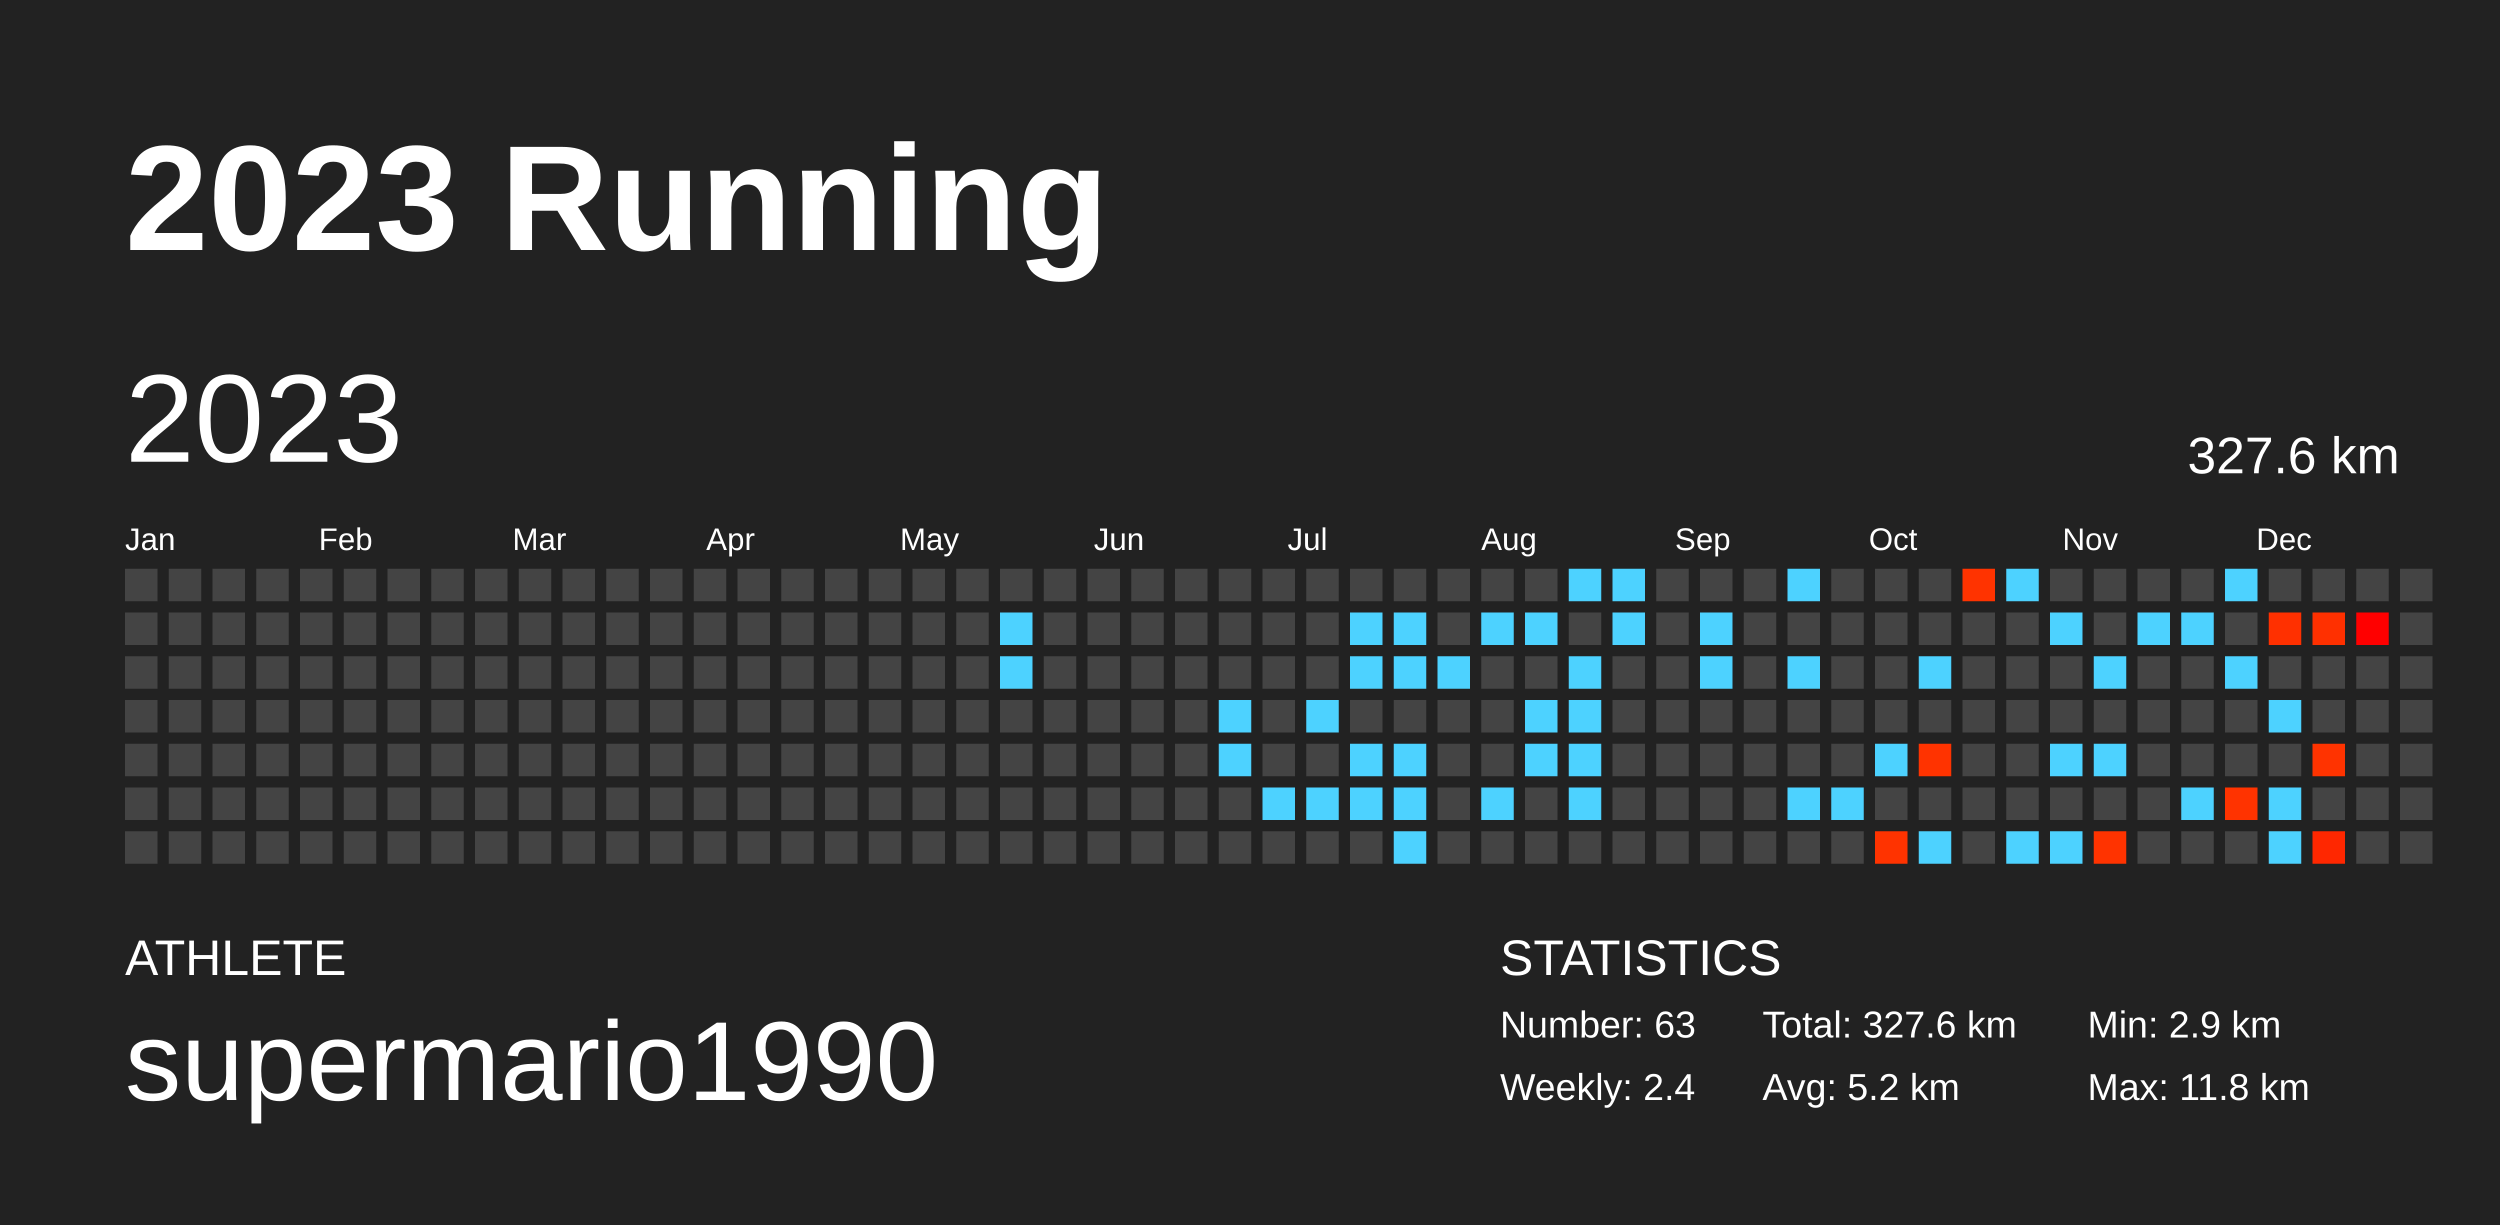
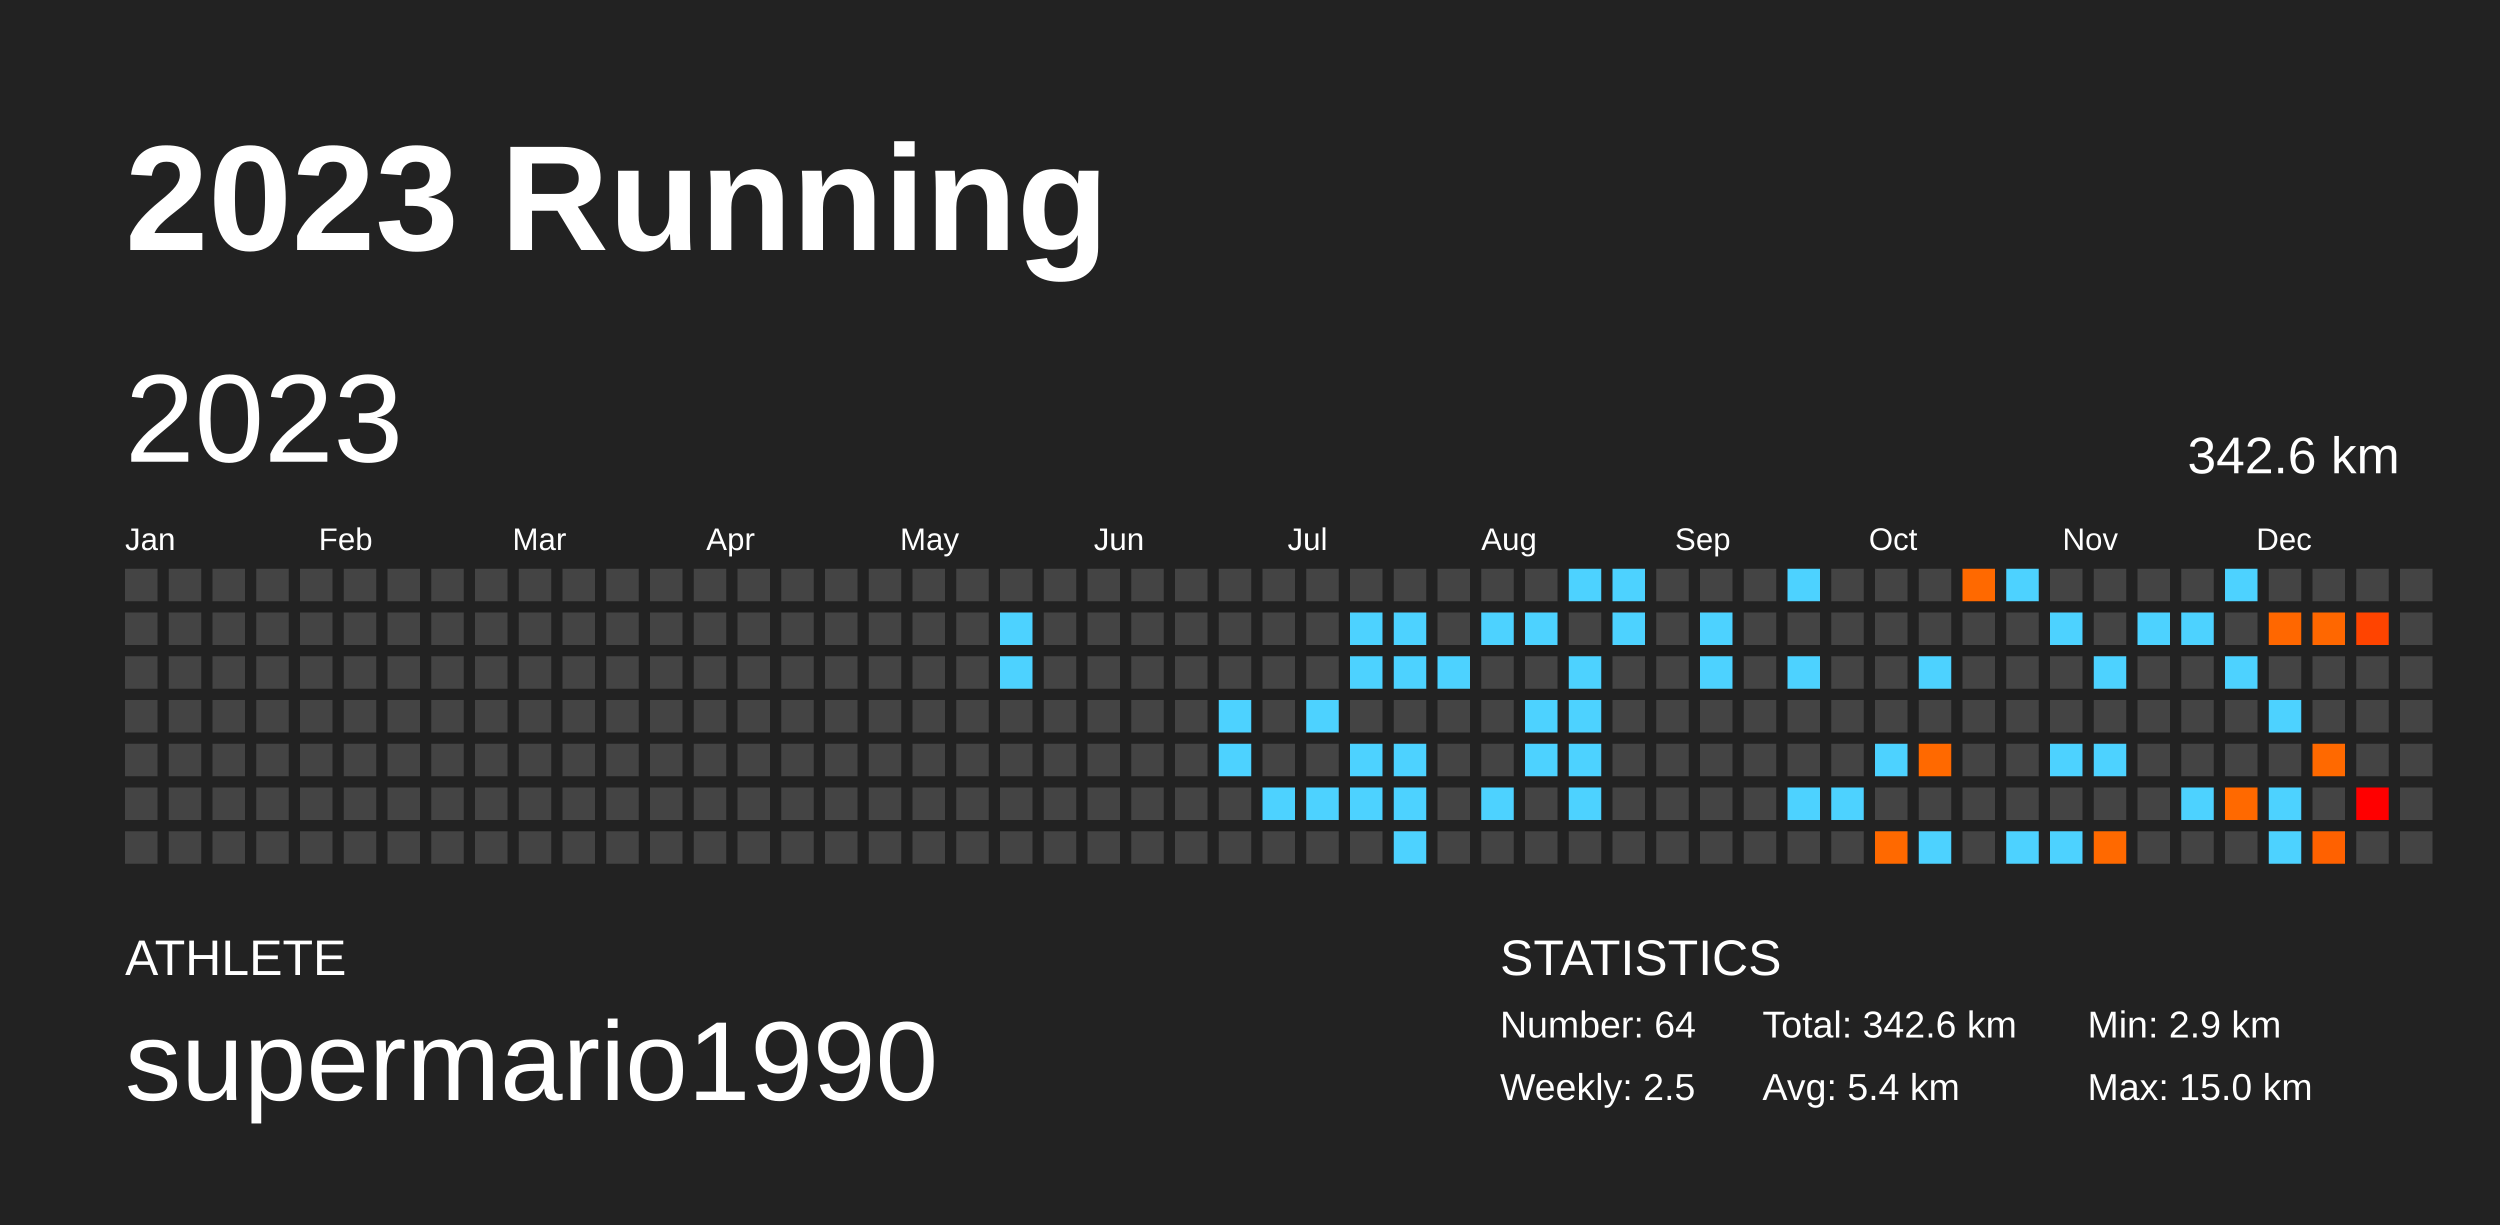
<svg xmlns="http://www.w3.org/2000/svg" baseProfile="full" height="98mm" version="1.1" viewBox="0,0,200,98" width="200mm">
  <defs />
  <rect fill="#222222" height="98" width="200" x="0" y="0" />
  <text fill="#FFFFFF" style="font-size:12px; font-family:Arial; font-weight:bold;" x="10" y="20">2023 Running</text>
  <text fill="#FFFFFF" style="font-size:4px; font-family:Arial" x="10" y="78">ATHLETE</text>
  <text fill="#FFFFFF" style="font-size:9px; font-family:Arial" x="10" y="88">supermario1990</text>
  <text fill="#FFFFFF" style="font-size:4px; font-family:Arial" x="120" y="78">STATISTICS</text>
-   <text fill="#FFFFFF" style="font-size:3px; font-family:Arial" x="120" y="83">Number: 63</text>
-   <text fill="#FFFFFF" style="font-size:3px; font-family:Arial" x="120" y="88">Weekly: 2.4</text>
-   <text fill="#FFFFFF" style="font-size:3px; font-family:Arial" x="141" y="83">Total: 327.6 km</text>
-   <text fill="#FFFFFF" style="font-size:3px; font-family:Arial" x="141" y="88">Avg: 5.2 km</text>
+   <text fill="#FFFFFF" style="font-size:3px; font-family:Arial" x="120" y="83">Number: 64</text>
+   <text fill="#FFFFFF" style="font-size:3px; font-family:Arial" x="120" y="88">Weekly: 2.5</text>
+   <text fill="#FFFFFF" style="font-size:3px; font-family:Arial" x="141" y="83">Total: 342.6 km</text>
+   <text fill="#FFFFFF" style="font-size:3px; font-family:Arial" x="141" y="88">Avg: 5.4 km</text>
  <text fill="#FFFFFF" style="font-size:3px; font-family:Arial" x="167" y="83">Min: 2.9 km</text>
-   <text fill="#FFFFFF" style="font-size:3px; font-family:Arial" x="167" y="88">Max: 11.8 km</text>
+   <text fill="#FFFFFF" style="font-size:3px; font-family:Arial" x="167" y="88">Max: 15.0 km</text>
  <text dominant-baseline="hanging" fill="#FFFFFF" style="font-size:10.0px; font-family:Arial;" x="10" y="30">2023</text>
-   <text dominant-baseline="hanging" fill="#FFFFFF" style="font-size:4.125px; font-family:Arial;" x="175" y="35">327.6 km</text>
+   <text dominant-baseline="hanging" fill="#FFFFFF" style="font-size:4.125px; font-family:Arial;" x="175" y="35">342.6 km</text>
  <text fill="#FFFFFF" style="font-size:2.5px; font-family:Arial" x="10.0" y="44">Jan</text>
  <text fill="#FFFFFF" style="font-size:2.5px; font-family:Arial" x="25.5" y="44">Feb</text>
  <text fill="#FFFFFF" style="font-size:2.5px; font-family:Arial" x="41.0" y="44">Mar</text>
  <text fill="#FFFFFF" style="font-size:2.5px; font-family:Arial" x="56.5" y="44">Apr</text>
  <text fill="#FFFFFF" style="font-size:2.5px; font-family:Arial" x="72.0" y="44">May</text>
  <text fill="#FFFFFF" style="font-size:2.5px; font-family:Arial" x="87.5" y="44">Jun</text>
  <text fill="#FFFFFF" style="font-size:2.5px; font-family:Arial" x="103.0" y="44">Jul</text>
  <text fill="#FFFFFF" style="font-size:2.5px; font-family:Arial" x="118.5" y="44">Aug</text>
  <text fill="#FFFFFF" style="font-size:2.5px; font-family:Arial" x="134.0" y="44">Sep</text>
  <text fill="#FFFFFF" style="font-size:2.5px; font-family:Arial" x="149.5" y="44">Oct</text>
  <text fill="#FFFFFF" style="font-size:2.5px; font-family:Arial" x="165.0" y="44">Nov</text>
  <text fill="#FFFFFF" style="font-size:2.5px; font-family:Arial" x="180.5" y="44">Dec</text>
  <rect fill="#444444" height="2.6" width="2.6" x="10.0" y="45.5" />
  <rect fill="#444444" height="2.6" width="2.6" x="10.0" y="49.0" />
  <rect fill="#444444" height="2.6" width="2.6" x="10.0" y="52.5" />
  <rect fill="#444444" height="2.6" width="2.6" x="10.0" y="56.0" />
  <rect fill="#444444" height="2.6" width="2.6" x="10.0" y="59.5" />
  <rect fill="#444444" height="2.6" width="2.6" x="10.0" y="63.0" />
  <rect fill="#444444" height="2.6" width="2.6" x="10.0" y="66.5" />
  <rect fill="#444444" height="2.6" width="2.6" x="13.5" y="45.5" />
  <rect fill="#444444" height="2.6" width="2.6" x="13.5" y="49.0" />
  <rect fill="#444444" height="2.6" width="2.6" x="13.5" y="52.5" />
  <rect fill="#444444" height="2.6" width="2.6" x="13.5" y="56.0" />
  <rect fill="#444444" height="2.6" width="2.6" x="13.5" y="59.5" />
  <rect fill="#444444" height="2.6" width="2.6" x="13.5" y="63.0" />
  <rect fill="#444444" height="2.6" width="2.6" x="13.5" y="66.5" />
  <rect fill="#444444" height="2.6" width="2.6" x="17.0" y="45.5" />
  <rect fill="#444444" height="2.6" width="2.6" x="17.0" y="49.0" />
  <rect fill="#444444" height="2.6" width="2.6" x="17.0" y="52.5" />
  <rect fill="#444444" height="2.6" width="2.6" x="17.0" y="56.0" />
  <rect fill="#444444" height="2.6" width="2.6" x="17.0" y="59.5" />
  <rect fill="#444444" height="2.6" width="2.6" x="17.0" y="63.0" />
  <rect fill="#444444" height="2.6" width="2.6" x="17.0" y="66.5" />
  <rect fill="#444444" height="2.6" width="2.6" x="20.5" y="45.5" />
  <rect fill="#444444" height="2.6" width="2.6" x="20.5" y="49.0" />
  <rect fill="#444444" height="2.6" width="2.6" x="20.5" y="52.5" />
  <rect fill="#444444" height="2.6" width="2.6" x="20.5" y="56.0" />
  <rect fill="#444444" height="2.6" width="2.6" x="20.5" y="59.5" />
  <rect fill="#444444" height="2.6" width="2.6" x="20.5" y="63.0" />
  <rect fill="#444444" height="2.6" width="2.6" x="20.5" y="66.5" />
  <rect fill="#444444" height="2.6" width="2.6" x="24.0" y="45.5" />
  <rect fill="#444444" height="2.6" width="2.6" x="24.0" y="49.0" />
  <rect fill="#444444" height="2.6" width="2.6" x="24.0" y="52.5" />
  <rect fill="#444444" height="2.6" width="2.6" x="24.0" y="56.0" />
  <rect fill="#444444" height="2.6" width="2.6" x="24.0" y="59.5" />
  <rect fill="#444444" height="2.6" width="2.6" x="24.0" y="63.0" />
  <rect fill="#444444" height="2.6" width="2.6" x="24.0" y="66.5" />
  <rect fill="#444444" height="2.6" width="2.6" x="27.5" y="45.5" />
  <rect fill="#444444" height="2.6" width="2.6" x="27.5" y="49.0" />
  <rect fill="#444444" height="2.6" width="2.6" x="27.5" y="52.5" />
  <rect fill="#444444" height="2.6" width="2.6" x="27.5" y="56.0" />
  <rect fill="#444444" height="2.6" width="2.6" x="27.5" y="59.5" />
  <rect fill="#444444" height="2.6" width="2.6" x="27.5" y="63.0" />
  <rect fill="#444444" height="2.6" width="2.6" x="27.5" y="66.5" />
  <rect fill="#444444" height="2.6" width="2.6" x="31.0" y="45.5" />
  <rect fill="#444444" height="2.6" width="2.6" x="31.0" y="49.0" />
  <rect fill="#444444" height="2.6" width="2.6" x="31.0" y="52.5" />
  <rect fill="#444444" height="2.6" width="2.6" x="31.0" y="56.0" />
  <rect fill="#444444" height="2.6" width="2.6" x="31.0" y="59.5" />
  <rect fill="#444444" height="2.6" width="2.6" x="31.0" y="63.0" />
  <rect fill="#444444" height="2.6" width="2.6" x="31.0" y="66.5" />
  <rect fill="#444444" height="2.6" width="2.6" x="34.5" y="45.5" />
  <rect fill="#444444" height="2.6" width="2.6" x="34.5" y="49.0" />
  <rect fill="#444444" height="2.6" width="2.6" x="34.5" y="52.5" />
  <rect fill="#444444" height="2.6" width="2.6" x="34.5" y="56.0" />
  <rect fill="#444444" height="2.6" width="2.6" x="34.5" y="59.5" />
  <rect fill="#444444" height="2.6" width="2.6" x="34.5" y="63.0" />
  <rect fill="#444444" height="2.6" width="2.6" x="34.5" y="66.5" />
  <rect fill="#444444" height="2.6" width="2.6" x="38.0" y="45.5" />
  <rect fill="#444444" height="2.6" width="2.6" x="38.0" y="49.0" />
  <rect fill="#444444" height="2.6" width="2.6" x="38.0" y="52.5" />
  <rect fill="#444444" height="2.6" width="2.6" x="38.0" y="56.0" />
  <rect fill="#444444" height="2.6" width="2.6" x="38.0" y="59.5" />
  <rect fill="#444444" height="2.6" width="2.6" x="38.0" y="63.0" />
  <rect fill="#444444" height="2.6" width="2.6" x="38.0" y="66.5" />
  <rect fill="#444444" height="2.6" width="2.6" x="41.5" y="45.5" />
  <rect fill="#444444" height="2.6" width="2.6" x="41.5" y="49.0" />
  <rect fill="#444444" height="2.6" width="2.6" x="41.5" y="52.5" />
  <rect fill="#444444" height="2.6" width="2.6" x="41.5" y="56.0" />
  <rect fill="#444444" height="2.6" width="2.6" x="41.5" y="59.5" />
  <rect fill="#444444" height="2.6" width="2.6" x="41.5" y="63.0" />
  <rect fill="#444444" height="2.6" width="2.6" x="41.5" y="66.5" />
  <rect fill="#444444" height="2.6" width="2.6" x="45.0" y="45.5" />
  <rect fill="#444444" height="2.6" width="2.6" x="45.0" y="49.0" />
  <rect fill="#444444" height="2.6" width="2.6" x="45.0" y="52.5" />
  <rect fill="#444444" height="2.6" width="2.6" x="45.0" y="56.0" />
  <rect fill="#444444" height="2.6" width="2.6" x="45.0" y="59.5" />
  <rect fill="#444444" height="2.6" width="2.6" x="45.0" y="63.0" />
  <rect fill="#444444" height="2.6" width="2.6" x="45.0" y="66.5" />
  <rect fill="#444444" height="2.6" width="2.6" x="48.5" y="45.5" />
  <rect fill="#444444" height="2.6" width="2.6" x="48.5" y="49.0" />
  <rect fill="#444444" height="2.6" width="2.6" x="48.5" y="52.5" />
  <rect fill="#444444" height="2.6" width="2.6" x="48.5" y="56.0" />
  <rect fill="#444444" height="2.6" width="2.6" x="48.5" y="59.5" />
  <rect fill="#444444" height="2.6" width="2.6" x="48.5" y="63.0" />
  <rect fill="#444444" height="2.6" width="2.6" x="48.5" y="66.5" />
  <rect fill="#444444" height="2.6" width="2.6" x="52.0" y="45.5" />
  <rect fill="#444444" height="2.6" width="2.6" x="52.0" y="49.0" />
  <rect fill="#444444" height="2.6" width="2.6" x="52.0" y="52.5" />
  <rect fill="#444444" height="2.6" width="2.6" x="52.0" y="56.0" />
  <rect fill="#444444" height="2.6" width="2.6" x="52.0" y="59.5" />
  <rect fill="#444444" height="2.6" width="2.6" x="52.0" y="63.0" />
  <rect fill="#444444" height="2.6" width="2.6" x="52.0" y="66.5" />
  <rect fill="#444444" height="2.6" width="2.6" x="55.5" y="45.5" />
  <rect fill="#444444" height="2.6" width="2.6" x="55.5" y="49.0" />
  <rect fill="#444444" height="2.6" width="2.6" x="55.5" y="52.5" />
  <rect fill="#444444" height="2.6" width="2.6" x="55.5" y="56.0" />
  <rect fill="#444444" height="2.6" width="2.6" x="55.5" y="59.5" />
  <rect fill="#444444" height="2.6" width="2.6" x="55.5" y="63.0" />
  <rect fill="#444444" height="2.6" width="2.6" x="55.5" y="66.5" />
  <rect fill="#444444" height="2.6" width="2.6" x="59.0" y="45.5" />
  <rect fill="#444444" height="2.6" width="2.6" x="59.0" y="49.0" />
  <rect fill="#444444" height="2.6" width="2.6" x="59.0" y="52.5" />
  <rect fill="#444444" height="2.6" width="2.6" x="59.0" y="56.0" />
  <rect fill="#444444" height="2.6" width="2.6" x="59.0" y="59.5" />
  <rect fill="#444444" height="2.6" width="2.6" x="59.0" y="63.0" />
  <rect fill="#444444" height="2.6" width="2.6" x="59.0" y="66.5" />
  <rect fill="#444444" height="2.6" width="2.6" x="62.5" y="45.5" />
  <rect fill="#444444" height="2.6" width="2.6" x="62.5" y="49.0" />
  <rect fill="#444444" height="2.6" width="2.6" x="62.5" y="52.5" />
  <rect fill="#444444" height="2.6" width="2.6" x="62.5" y="56.0" />
  <rect fill="#444444" height="2.6" width="2.6" x="62.5" y="59.5" />
  <rect fill="#444444" height="2.6" width="2.6" x="62.5" y="63.0" />
  <rect fill="#444444" height="2.6" width="2.6" x="62.5" y="66.5" />
  <rect fill="#444444" height="2.6" width="2.6" x="66.0" y="45.5" />
  <rect fill="#444444" height="2.6" width="2.6" x="66.0" y="49.0" />
  <rect fill="#444444" height="2.6" width="2.6" x="66.0" y="52.5" />
  <rect fill="#444444" height="2.6" width="2.6" x="66.0" y="56.0" />
  <rect fill="#444444" height="2.6" width="2.6" x="66.0" y="59.5" />
  <rect fill="#444444" height="2.6" width="2.6" x="66.0" y="63.0" />
  <rect fill="#444444" height="2.6" width="2.6" x="66.0" y="66.5" />
  <rect fill="#444444" height="2.6" width="2.6" x="69.5" y="45.5" />
  <rect fill="#444444" height="2.6" width="2.6" x="69.5" y="49.0" />
  <rect fill="#444444" height="2.6" width="2.6" x="69.5" y="52.5" />
  <rect fill="#444444" height="2.6" width="2.6" x="69.5" y="56.0" />
  <rect fill="#444444" height="2.6" width="2.6" x="69.5" y="59.5" />
  <rect fill="#444444" height="2.6" width="2.6" x="69.5" y="63.0" />
  <rect fill="#444444" height="2.6" width="2.6" x="69.5" y="66.5" />
  <rect fill="#444444" height="2.6" width="2.6" x="73.0" y="45.5" />
  <rect fill="#444444" height="2.6" width="2.6" x="73.0" y="49.0" />
  <rect fill="#444444" height="2.6" width="2.6" x="73.0" y="52.5" />
  <rect fill="#444444" height="2.6" width="2.6" x="73.0" y="56.0" />
  <rect fill="#444444" height="2.6" width="2.6" x="73.0" y="59.5" />
  <rect fill="#444444" height="2.6" width="2.6" x="73.0" y="63.0" />
  <rect fill="#444444" height="2.6" width="2.6" x="73.0" y="66.5" />
  <rect fill="#444444" height="2.6" width="2.6" x="76.5" y="45.5" />
  <rect fill="#444444" height="2.6" width="2.6" x="76.5" y="49.0" />
  <rect fill="#444444" height="2.6" width="2.6" x="76.5" y="52.5" />
  <rect fill="#444444" height="2.6" width="2.6" x="76.5" y="56.0" />
  <rect fill="#444444" height="2.6" width="2.6" x="76.5" y="59.5" />
  <rect fill="#444444" height="2.6" width="2.6" x="76.5" y="63.0" />
  <rect fill="#444444" height="2.6" width="2.6" x="76.5" y="66.5" />
  <rect fill="#444444" height="2.6" width="2.6" x="80.0" y="45.5" />
  <rect fill="#4dd2ff" height="2.6" width="2.6" x="80.0" y="49.0" />
  <rect fill="#4dd2ff" height="2.6" width="2.6" x="80.0" y="52.5" />
  <rect fill="#444444" height="2.6" width="2.6" x="80.0" y="56.0" />
  <rect fill="#444444" height="2.6" width="2.6" x="80.0" y="59.5" />
  <rect fill="#444444" height="2.6" width="2.6" x="80.0" y="63.0" />
  <rect fill="#444444" height="2.6" width="2.6" x="80.0" y="66.5" />
  <rect fill="#444444" height="2.6" width="2.6" x="83.5" y="45.5" />
  <rect fill="#444444" height="2.6" width="2.6" x="83.5" y="49.0" />
  <rect fill="#444444" height="2.6" width="2.6" x="83.5" y="52.5" />
  <rect fill="#444444" height="2.6" width="2.6" x="83.5" y="56.0" />
  <rect fill="#444444" height="2.6" width="2.6" x="83.5" y="59.5" />
  <rect fill="#444444" height="2.6" width="2.6" x="83.5" y="63.0" />
  <rect fill="#444444" height="2.6" width="2.6" x="83.5" y="66.5" />
  <rect fill="#444444" height="2.6" width="2.6" x="87.0" y="45.5" />
  <rect fill="#444444" height="2.6" width="2.6" x="87.0" y="49.0" />
  <rect fill="#444444" height="2.6" width="2.6" x="87.0" y="52.5" />
  <rect fill="#444444" height="2.6" width="2.6" x="87.0" y="56.0" />
  <rect fill="#444444" height="2.6" width="2.6" x="87.0" y="59.5" />
  <rect fill="#444444" height="2.6" width="2.6" x="87.0" y="63.0" />
  <rect fill="#444444" height="2.6" width="2.6" x="87.0" y="66.5" />
  <rect fill="#444444" height="2.6" width="2.6" x="90.5" y="45.5" />
  <rect fill="#444444" height="2.6" width="2.6" x="90.5" y="49.0" />
  <rect fill="#444444" height="2.6" width="2.6" x="90.5" y="52.5" />
  <rect fill="#444444" height="2.6" width="2.6" x="90.5" y="56.0" />
  <rect fill="#444444" height="2.6" width="2.6" x="90.5" y="59.5" />
  <rect fill="#444444" height="2.6" width="2.6" x="90.5" y="63.0" />
  <rect fill="#444444" height="2.6" width="2.6" x="90.5" y="66.5" />
  <rect fill="#444444" height="2.6" width="2.6" x="94.0" y="45.5" />
  <rect fill="#444444" height="2.6" width="2.6" x="94.0" y="49.0" />
  <rect fill="#444444" height="2.6" width="2.6" x="94.0" y="52.5" />
  <rect fill="#444444" height="2.6" width="2.6" x="94.0" y="56.0" />
  <rect fill="#444444" height="2.6" width="2.6" x="94.0" y="59.5" />
  <rect fill="#444444" height="2.6" width="2.6" x="94.0" y="63.0" />
  <rect fill="#444444" height="2.6" width="2.6" x="94.0" y="66.5" />
  <rect fill="#444444" height="2.6" width="2.6" x="97.5" y="45.5" />
  <rect fill="#444444" height="2.6" width="2.6" x="97.5" y="49.0" />
  <rect fill="#444444" height="2.6" width="2.6" x="97.5" y="52.5" />
  <rect fill="#4dd2ff" height="2.6" width="2.6" x="97.5" y="56.0" />
  <rect fill="#4dd2ff" height="2.6" width="2.6" x="97.5" y="59.5" />
  <rect fill="#444444" height="2.6" width="2.6" x="97.5" y="63.0" />
  <rect fill="#444444" height="2.6" width="2.6" x="97.5" y="66.5" />
  <rect fill="#444444" height="2.6" width="2.6" x="101.0" y="45.5" />
  <rect fill="#444444" height="2.6" width="2.6" x="101.0" y="49.0" />
  <rect fill="#444444" height="2.6" width="2.6" x="101.0" y="52.5" />
  <rect fill="#444444" height="2.6" width="2.6" x="101.0" y="56.0" />
  <rect fill="#444444" height="2.6" width="2.6" x="101.0" y="59.5" />
  <rect fill="#4dd2ff" height="2.6" width="2.6" x="101.0" y="63.0" />
  <rect fill="#444444" height="2.6" width="2.6" x="101.0" y="66.5" />
  <rect fill="#444444" height="2.6" width="2.6" x="104.5" y="45.5" />
  <rect fill="#444444" height="2.6" width="2.6" x="104.5" y="49.0" />
  <rect fill="#444444" height="2.6" width="2.6" x="104.5" y="52.5" />
  <rect fill="#4dd2ff" height="2.6" width="2.6" x="104.5" y="56.0" />
  <rect fill="#444444" height="2.6" width="2.6" x="104.5" y="59.5" />
  <rect fill="#4dd2ff" height="2.6" width="2.6" x="104.5" y="63.0" />
  <rect fill="#444444" height="2.6" width="2.6" x="104.5" y="66.5" />
  <rect fill="#444444" height="2.6" width="2.6" x="108.0" y="45.5" />
  <rect fill="#4dd2ff" height="2.6" width="2.6" x="108.0" y="49.0" />
  <rect fill="#4dd2ff" height="2.6" width="2.6" x="108.0" y="52.5" />
  <rect fill="#444444" height="2.6" width="2.6" x="108.0" y="56.0" />
  <rect fill="#4dd2ff" height="2.6" width="2.6" x="108.0" y="59.5" />
  <rect fill="#4dd2ff" height="2.6" width="2.6" x="108.0" y="63.0" />
  <rect fill="#444444" height="2.6" width="2.6" x="108.0" y="66.5" />
  <rect fill="#444444" height="2.6" width="2.6" x="111.5" y="45.5" />
  <rect fill="#4dd2ff" height="2.6" width="2.6" x="111.5" y="49.0" />
  <rect fill="#4dd2ff" height="2.6" width="2.6" x="111.5" y="52.5" />
  <rect fill="#444444" height="2.6" width="2.6" x="111.5" y="56.0" />
  <rect fill="#4dd2ff" height="2.6" width="2.6" x="111.5" y="59.5" />
  <rect fill="#4dd2ff" height="2.6" width="2.6" x="111.5" y="63.0" />
  <rect fill="#4dd2ff" height="2.6" width="2.6" x="111.5" y="66.5" />
  <rect fill="#444444" height="2.6" width="2.6" x="115.0" y="45.5" />
  <rect fill="#444444" height="2.6" width="2.6" x="115.0" y="49.0" />
  <rect fill="#4dd2ff" height="2.6" width="2.6" x="115.0" y="52.5" />
  <rect fill="#444444" height="2.6" width="2.6" x="115.0" y="56.0" />
  <rect fill="#444444" height="2.6" width="2.6" x="115.0" y="59.5" />
  <rect fill="#444444" height="2.6" width="2.6" x="115.0" y="63.0" />
  <rect fill="#444444" height="2.6" width="2.6" x="115.0" y="66.5" />
  <rect fill="#444444" height="2.6" width="2.6" x="118.5" y="45.5" />
  <rect fill="#4dd2ff" height="2.6" width="2.6" x="118.5" y="49.0" />
  <rect fill="#444444" height="2.6" width="2.6" x="118.5" y="52.5" />
  <rect fill="#444444" height="2.6" width="2.6" x="118.5" y="56.0" />
  <rect fill="#444444" height="2.6" width="2.6" x="118.5" y="59.5" />
  <rect fill="#4dd2ff" height="2.6" width="2.6" x="118.5" y="63.0" />
  <rect fill="#444444" height="2.6" width="2.6" x="118.5" y="66.5" />
  <rect fill="#444444" height="2.6" width="2.6" x="122.0" y="45.5" />
  <rect fill="#4dd2ff" height="2.6" width="2.6" x="122.0" y="49.0" />
  <rect fill="#444444" height="2.6" width="2.6" x="122.0" y="52.5" />
  <rect fill="#4dd2ff" height="2.6" width="2.6" x="122.0" y="56.0" />
  <rect fill="#4dd2ff" height="2.6" width="2.6" x="122.0" y="59.5" />
  <rect fill="#444444" height="2.6" width="2.6" x="122.0" y="63.0" />
  <rect fill="#444444" height="2.6" width="2.6" x="122.0" y="66.5" />
  <rect fill="#4dd2ff" height="2.6" width="2.6" x="125.5" y="45.5" />
  <rect fill="#444444" height="2.6" width="2.6" x="125.5" y="49.0" />
  <rect fill="#4dd2ff" height="2.6" width="2.6" x="125.5" y="52.5" />
  <rect fill="#4dd2ff" height="2.6" width="2.6" x="125.5" y="56.0" />
  <rect fill="#4dd2ff" height="2.6" width="2.6" x="125.5" y="59.5" />
  <rect fill="#4dd2ff" height="2.6" width="2.6" x="125.5" y="63.0" />
  <rect fill="#444444" height="2.6" width="2.6" x="125.5" y="66.5" />
  <rect fill="#4dd2ff" height="2.6" width="2.6" x="129.0" y="45.5" />
  <rect fill="#4dd2ff" height="2.6" width="2.6" x="129.0" y="49.0" />
  <rect fill="#444444" height="2.6" width="2.6" x="129.0" y="52.5" />
  <rect fill="#444444" height="2.6" width="2.6" x="129.0" y="56.0" />
  <rect fill="#444444" height="2.6" width="2.6" x="129.0" y="59.5" />
  <rect fill="#444444" height="2.6" width="2.6" x="129.0" y="63.0" />
  <rect fill="#444444" height="2.6" width="2.6" x="129.0" y="66.5" />
  <rect fill="#444444" height="2.6" width="2.6" x="132.5" y="45.5" />
  <rect fill="#444444" height="2.6" width="2.6" x="132.5" y="49.0" />
  <rect fill="#444444" height="2.6" width="2.6" x="132.5" y="52.5" />
  <rect fill="#444444" height="2.6" width="2.6" x="132.5" y="56.0" />
  <rect fill="#444444" height="2.6" width="2.6" x="132.5" y="59.5" />
  <rect fill="#444444" height="2.6" width="2.6" x="132.5" y="63.0" />
  <rect fill="#444444" height="2.6" width="2.6" x="132.5" y="66.5" />
  <rect fill="#444444" height="2.6" width="2.6" x="136.0" y="45.5" />
  <rect fill="#4dd2ff" height="2.6" width="2.6" x="136.0" y="49.0" />
  <rect fill="#4dd2ff" height="2.6" width="2.6" x="136.0" y="52.5" />
  <rect fill="#444444" height="2.6" width="2.6" x="136.0" y="56.0" />
  <rect fill="#444444" height="2.6" width="2.6" x="136.0" y="59.5" />
  <rect fill="#444444" height="2.6" width="2.6" x="136.0" y="63.0" />
  <rect fill="#444444" height="2.6" width="2.6" x="136.0" y="66.5" />
  <rect fill="#444444" height="2.6" width="2.6" x="139.5" y="45.5" />
  <rect fill="#444444" height="2.6" width="2.6" x="139.5" y="49.0" />
  <rect fill="#444444" height="2.6" width="2.6" x="139.5" y="52.5" />
  <rect fill="#444444" height="2.6" width="2.6" x="139.5" y="56.0" />
  <rect fill="#444444" height="2.6" width="2.6" x="139.5" y="59.5" />
  <rect fill="#444444" height="2.6" width="2.6" x="139.5" y="63.0" />
  <rect fill="#444444" height="2.6" width="2.6" x="139.5" y="66.5" />
  <rect fill="#4dd2ff" height="2.6" width="2.6" x="143.0" y="45.5" />
  <rect fill="#444444" height="2.6" width="2.6" x="143.0" y="49.0" />
  <rect fill="#4dd2ff" height="2.6" width="2.6" x="143.0" y="52.5" />
  <rect fill="#444444" height="2.6" width="2.6" x="143.0" y="56.0" />
  <rect fill="#444444" height="2.6" width="2.6" x="143.0" y="59.5" />
  <rect fill="#4dd2ff" height="2.6" width="2.6" x="143.0" y="63.0" />
  <rect fill="#444444" height="2.6" width="2.6" x="143.0" y="66.5" />
  <rect fill="#444444" height="2.6" width="2.6" x="146.5" y="45.5" />
  <rect fill="#444444" height="2.6" width="2.6" x="146.5" y="49.0" />
  <rect fill="#444444" height="2.6" width="2.6" x="146.5" y="52.5" />
  <rect fill="#444444" height="2.6" width="2.6" x="146.5" y="56.0" />
  <rect fill="#444444" height="2.6" width="2.6" x="146.5" y="59.5" />
  <rect fill="#4dd2ff" height="2.6" width="2.6" x="146.5" y="63.0" />
  <rect fill="#444444" height="2.6" width="2.6" x="146.5" y="66.5" />
  <rect fill="#444444" height="2.6" width="2.6" x="150.0" y="45.5" />
  <rect fill="#444444" height="2.6" width="2.6" x="150.0" y="49.0" />
  <rect fill="#444444" height="2.6" width="2.6" x="150.0" y="52.5" />
  <rect fill="#444444" height="2.6" width="2.6" x="150.0" y="56.0" />
  <rect fill="#4dd2ff" height="2.6" width="2.6" x="150.0" y="59.5" />
  <rect fill="#444444" height="2.6" width="2.6" x="150.0" y="63.0" />
-   <rect fill="#ff3300" height="2.6" width="2.6" x="150.0" y="66.5" />
+   <rect fill="#ff6900" height="2.6" width="2.6" x="150.0" y="66.5" />
  <rect fill="#444444" height="2.6" width="2.6" x="153.5" y="45.5" />
  <rect fill="#444444" height="2.6" width="2.6" x="153.5" y="49.0" />
  <rect fill="#4dd2ff" height="2.6" width="2.6" x="153.5" y="52.5" />
  <rect fill="#444444" height="2.6" width="2.6" x="153.5" y="56.0" />
-   <rect fill="#ff3300" height="2.6" width="2.6" x="153.5" y="59.5" />
+   <rect fill="#ff6900" height="2.6" width="2.6" x="153.5" y="59.5" />
  <rect fill="#444444" height="2.6" width="2.6" x="153.5" y="63.0" />
  <rect fill="#4dd2ff" height="2.6" width="2.6" x="153.5" y="66.5" />
-   <rect fill="#ff3300" height="2.6" width="2.6" x="157.0" y="45.5" />
+   <rect fill="#ff6900" height="2.6" width="2.6" x="157.0" y="45.5" />
  <rect fill="#444444" height="2.6" width="2.6" x="157.0" y="49.0" />
  <rect fill="#444444" height="2.6" width="2.6" x="157.0" y="52.5" />
  <rect fill="#444444" height="2.6" width="2.6" x="157.0" y="56.0" />
  <rect fill="#444444" height="2.6" width="2.6" x="157.0" y="59.5" />
  <rect fill="#444444" height="2.6" width="2.6" x="157.0" y="63.0" />
  <rect fill="#444444" height="2.6" width="2.6" x="157.0" y="66.5" />
  <rect fill="#4dd2ff" height="2.6" width="2.6" x="160.5" y="45.5" />
  <rect fill="#444444" height="2.6" width="2.6" x="160.5" y="49.0" />
  <rect fill="#444444" height="2.6" width="2.6" x="160.5" y="52.5" />
  <rect fill="#444444" height="2.6" width="2.6" x="160.5" y="56.0" />
  <rect fill="#444444" height="2.6" width="2.6" x="160.5" y="59.5" />
  <rect fill="#444444" height="2.6" width="2.6" x="160.5" y="63.0" />
  <rect fill="#4dd2ff" height="2.6" width="2.6" x="160.5" y="66.5" />
  <rect fill="#444444" height="2.6" width="2.6" x="164.0" y="45.5" />
  <rect fill="#4dd2ff" height="2.6" width="2.6" x="164.0" y="49.0" />
  <rect fill="#444444" height="2.6" width="2.6" x="164.0" y="52.5" />
  <rect fill="#444444" height="2.6" width="2.6" x="164.0" y="56.0" />
  <rect fill="#4dd2ff" height="2.6" width="2.6" x="164.0" y="59.5" />
  <rect fill="#444444" height="2.6" width="2.6" x="164.0" y="63.0" />
  <rect fill="#4dd2ff" height="2.6" width="2.6" x="164.0" y="66.5" />
  <rect fill="#444444" height="2.6" width="2.6" x="167.5" y="45.5" />
  <rect fill="#444444" height="2.6" width="2.6" x="167.5" y="49.0" />
  <rect fill="#4dd2ff" height="2.6" width="2.6" x="167.5" y="52.5" />
  <rect fill="#444444" height="2.6" width="2.6" x="167.5" y="56.0" />
  <rect fill="#4dd2ff" height="2.6" width="2.6" x="167.5" y="59.5" />
  <rect fill="#444444" height="2.6" width="2.6" x="167.5" y="63.0" />
-   <rect fill="#ff3300" height="2.6" width="2.6" x="167.5" y="66.5" />
+   <rect fill="#ff6900" height="2.6" width="2.6" x="167.5" y="66.5" />
  <rect fill="#444444" height="2.6" width="2.6" x="171.0" y="45.5" />
  <rect fill="#4dd2ff" height="2.6" width="2.6" x="171.0" y="49.0" />
  <rect fill="#444444" height="2.6" width="2.6" x="171.0" y="52.5" />
  <rect fill="#444444" height="2.6" width="2.6" x="171.0" y="56.0" />
  <rect fill="#444444" height="2.6" width="2.6" x="171.0" y="59.5" />
  <rect fill="#444444" height="2.6" width="2.6" x="171.0" y="63.0" />
  <rect fill="#444444" height="2.6" width="2.6" x="171.0" y="66.5" />
  <rect fill="#444444" height="2.6" width="2.6" x="174.5" y="45.5" />
  <rect fill="#4dd2ff" height="2.6" width="2.6" x="174.5" y="49.0" />
  <rect fill="#444444" height="2.6" width="2.6" x="174.5" y="52.5" />
  <rect fill="#444444" height="2.6" width="2.6" x="174.5" y="56.0" />
  <rect fill="#444444" height="2.6" width="2.6" x="174.5" y="59.5" />
  <rect fill="#4dd2ff" height="2.6" width="2.6" x="174.5" y="63.0" />
  <rect fill="#444444" height="2.6" width="2.6" x="174.5" y="66.5" />
  <rect fill="#4dd2ff" height="2.6" width="2.6" x="178.0" y="45.5" />
  <rect fill="#444444" height="2.6" width="2.6" x="178.0" y="49.0" />
  <rect fill="#4dd2ff" height="2.6" width="2.6" x="178.0" y="52.5" />
  <rect fill="#444444" height="2.6" width="2.6" x="178.0" y="56.0" />
  <rect fill="#444444" height="2.6" width="2.6" x="178.0" y="59.5" />
-   <rect fill="#ff3300" height="2.6" width="2.6" x="178.0" y="63.0" />
+   <rect fill="#ff6900" height="2.6" width="2.6" x="178.0" y="63.0" />
  <rect fill="#444444" height="2.6" width="2.6" x="178.0" y="66.5" />
  <rect fill="#444444" height="2.6" width="2.6" x="181.5" y="45.5" />
-   <rect fill="#ff3000" height="2.6" width="2.6" x="181.5" y="49.0" />
+   <rect fill="#ff6700" height="2.6" width="2.6" x="181.5" y="49.0" />
  <rect fill="#444444" height="2.6" width="2.6" x="181.5" y="52.5" />
  <rect fill="#4dd2ff" height="2.6" width="2.6" x="181.5" y="56.0" />
  <rect fill="#444444" height="2.6" width="2.6" x="181.5" y="59.5" />
  <rect fill="#4dd2ff" height="2.6" width="2.6" x="181.5" y="63.0" />
  <rect fill="#4dd2ff" height="2.6" width="2.6" x="181.5" y="66.5" />
  <rect fill="#444444" height="2.6" width="2.6" x="185.0" y="45.5" />
-   <rect fill="#ff3000" height="2.6" width="2.6" x="185.0" y="49.0" />
+   <rect fill="#ff6700" height="2.6" width="2.6" x="185.0" y="49.0" />
  <rect fill="#444444" height="2.6" width="2.6" x="185.0" y="52.5" />
  <rect fill="#444444" height="2.6" width="2.6" x="185.0" y="56.0" />
-   <rect fill="#ff3300" height="2.6" width="2.6" x="185.0" y="59.5" />
+   <rect fill="#ff6900" height="2.6" width="2.6" x="185.0" y="59.5" />
  <rect fill="#444444" height="2.6" width="2.6" x="185.0" y="63.0" />
-   <rect fill="#ff2700" height="2.6" width="2.6" x="185.0" y="66.5" />
+   <rect fill="#ff6100" height="2.6" width="2.6" x="185.0" y="66.5" />
  <rect fill="#444444" height="2.6" width="2.6" x="188.5" y="45.5" />
-   <rect fill="#ff0000" height="2.6" width="2.6" x="188.5" y="49.0" />
+   <rect fill="#ff4400" height="2.6" width="2.6" x="188.5" y="49.0" />
  <rect fill="#444444" height="2.6" width="2.6" x="188.5" y="52.5" />
  <rect fill="#444444" height="2.6" width="2.6" x="188.5" y="56.0" />
  <rect fill="#444444" height="2.6" width="2.6" x="188.5" y="59.5" />
-   <rect fill="#444444" height="2.6" width="2.6" x="188.5" y="63.0" />
+   <rect fill="#ff0000" height="2.6" width="2.6" x="188.5" y="63.0" />
  <rect fill="#444444" height="2.6" width="2.6" x="188.5" y="66.5" />
  <rect fill="#444444" height="2.6" width="2.6" x="192.0" y="45.5" />
  <rect fill="#444444" height="2.6" width="2.6" x="192.0" y="49.0" />
  <rect fill="#444444" height="2.6" width="2.6" x="192.0" y="52.5" />
  <rect fill="#444444" height="2.6" width="2.6" x="192.0" y="56.0" />
  <rect fill="#444444" height="2.6" width="2.6" x="192.0" y="59.5" />
  <rect fill="#444444" height="2.6" width="2.6" x="192.0" y="63.0" />
  <rect fill="#444444" height="2.6" width="2.6" x="192.0" y="66.5" />
</svg>
